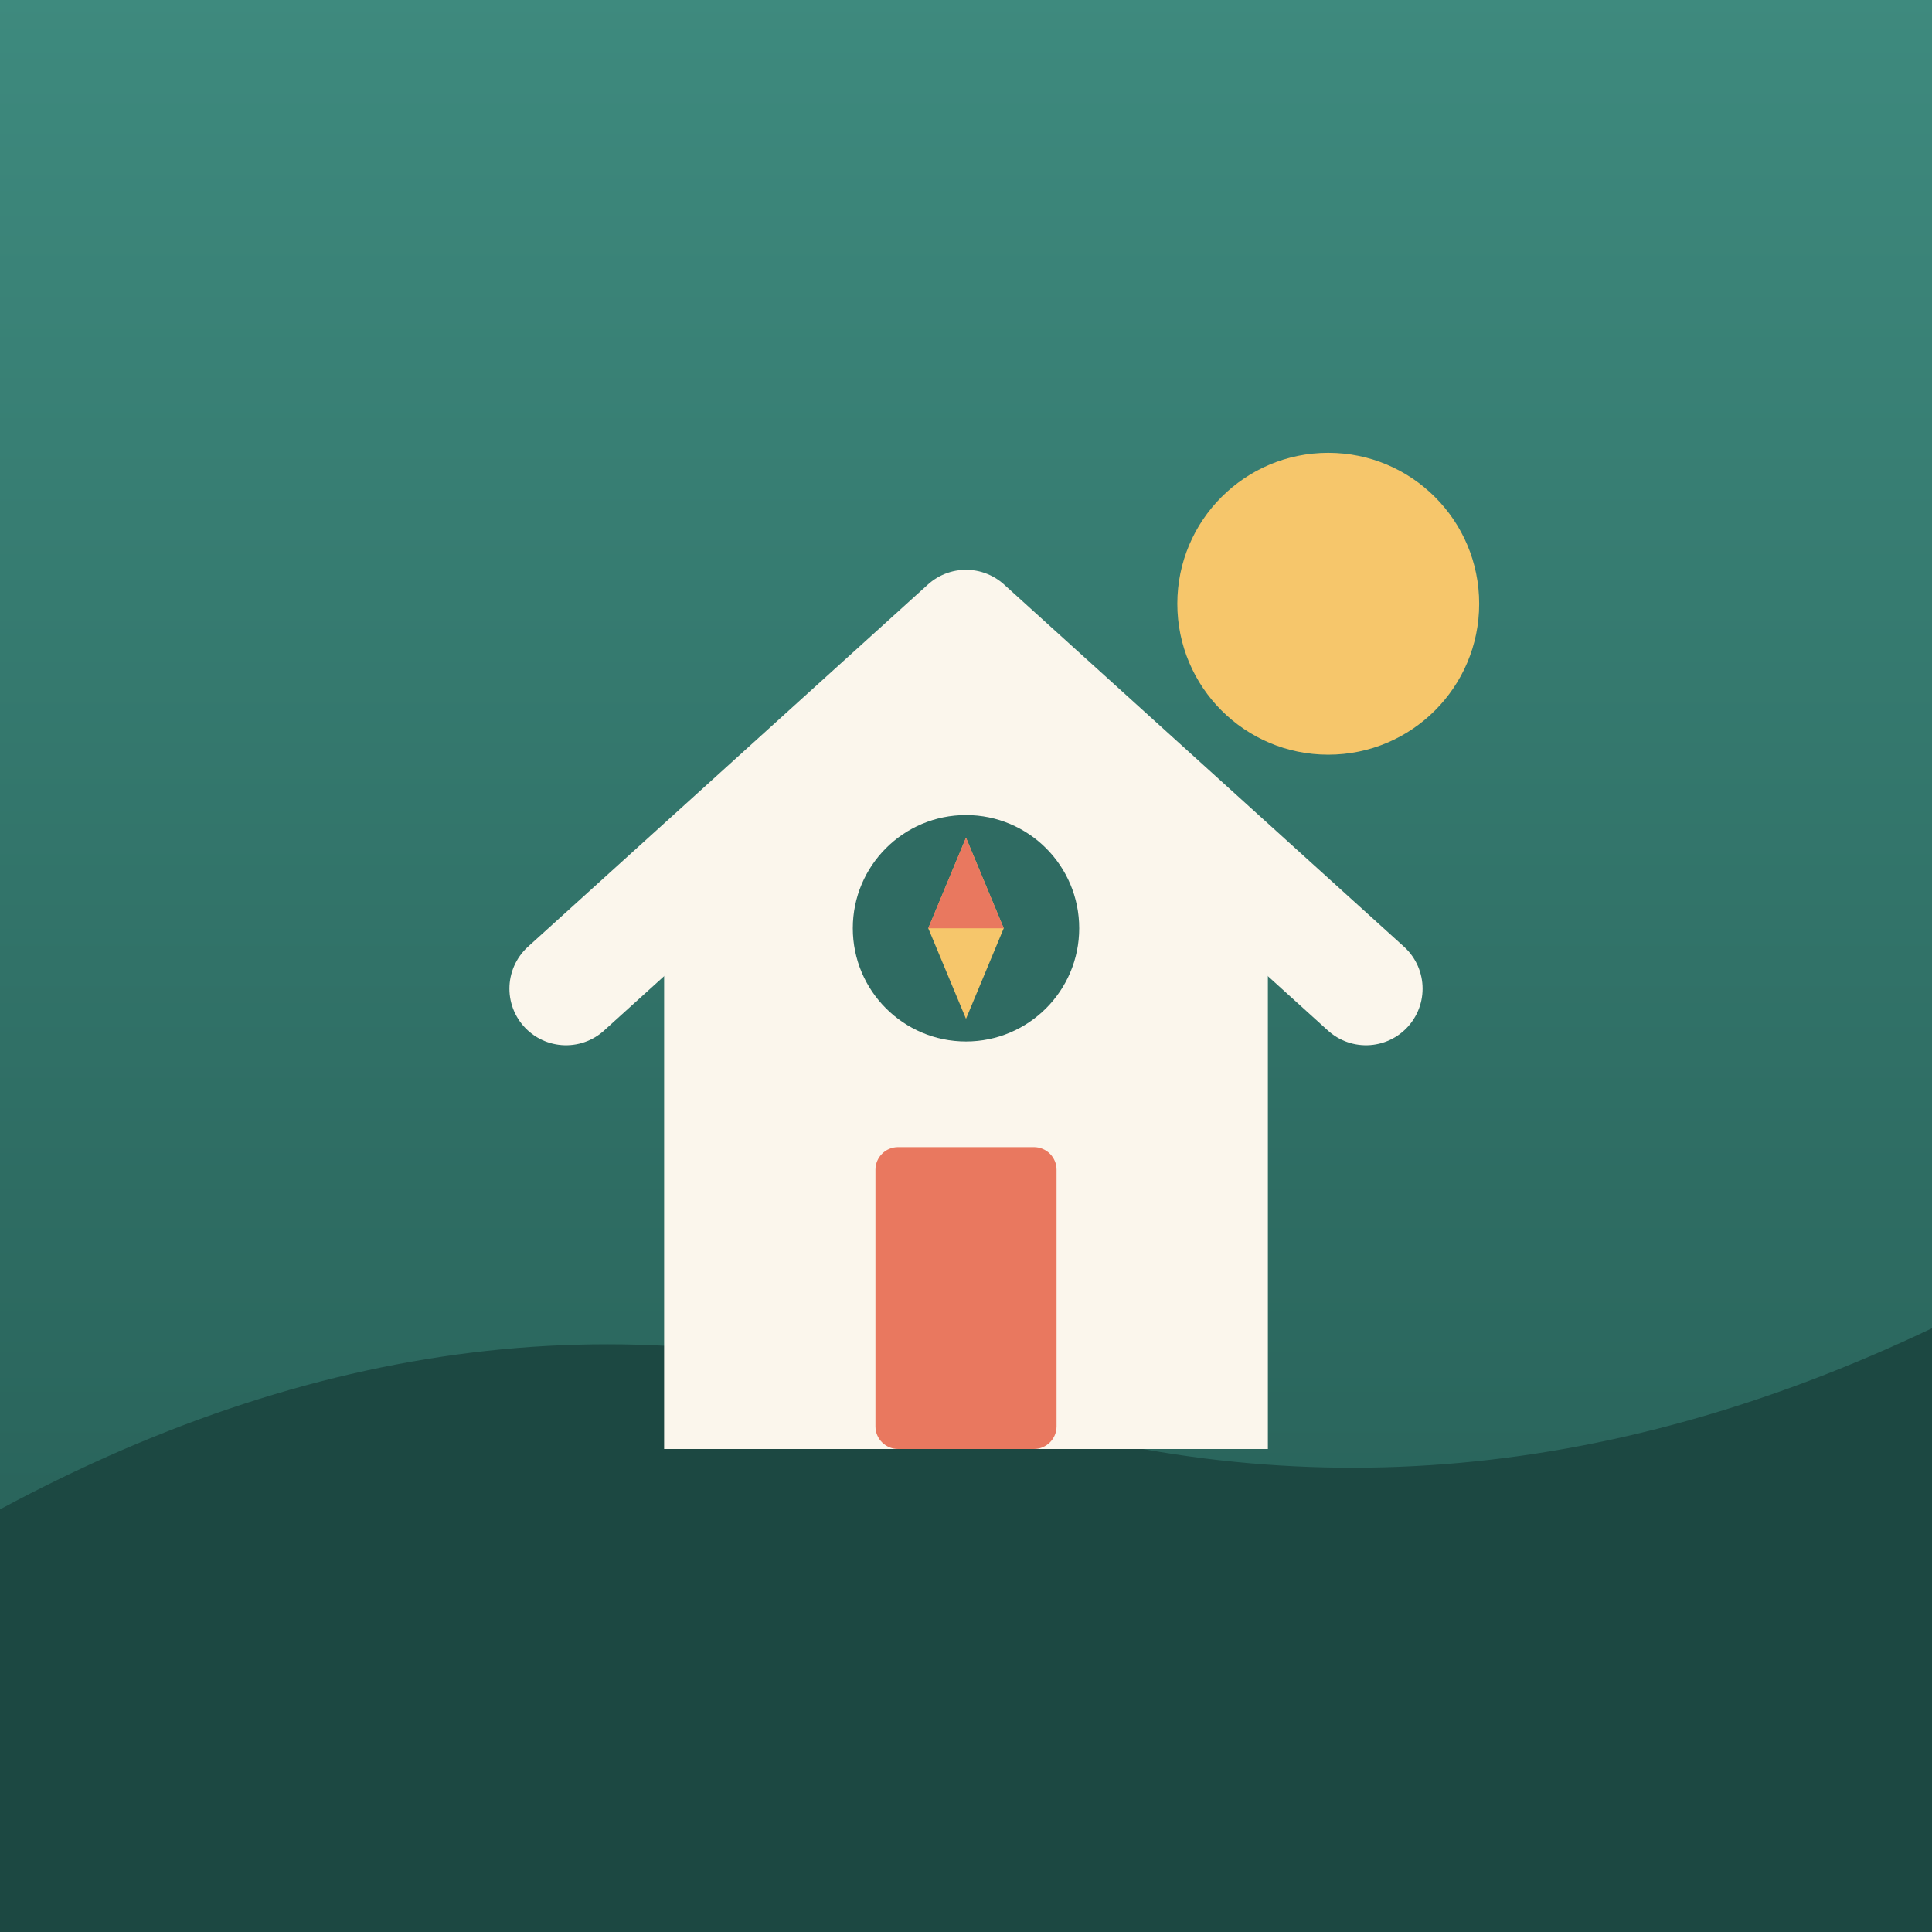
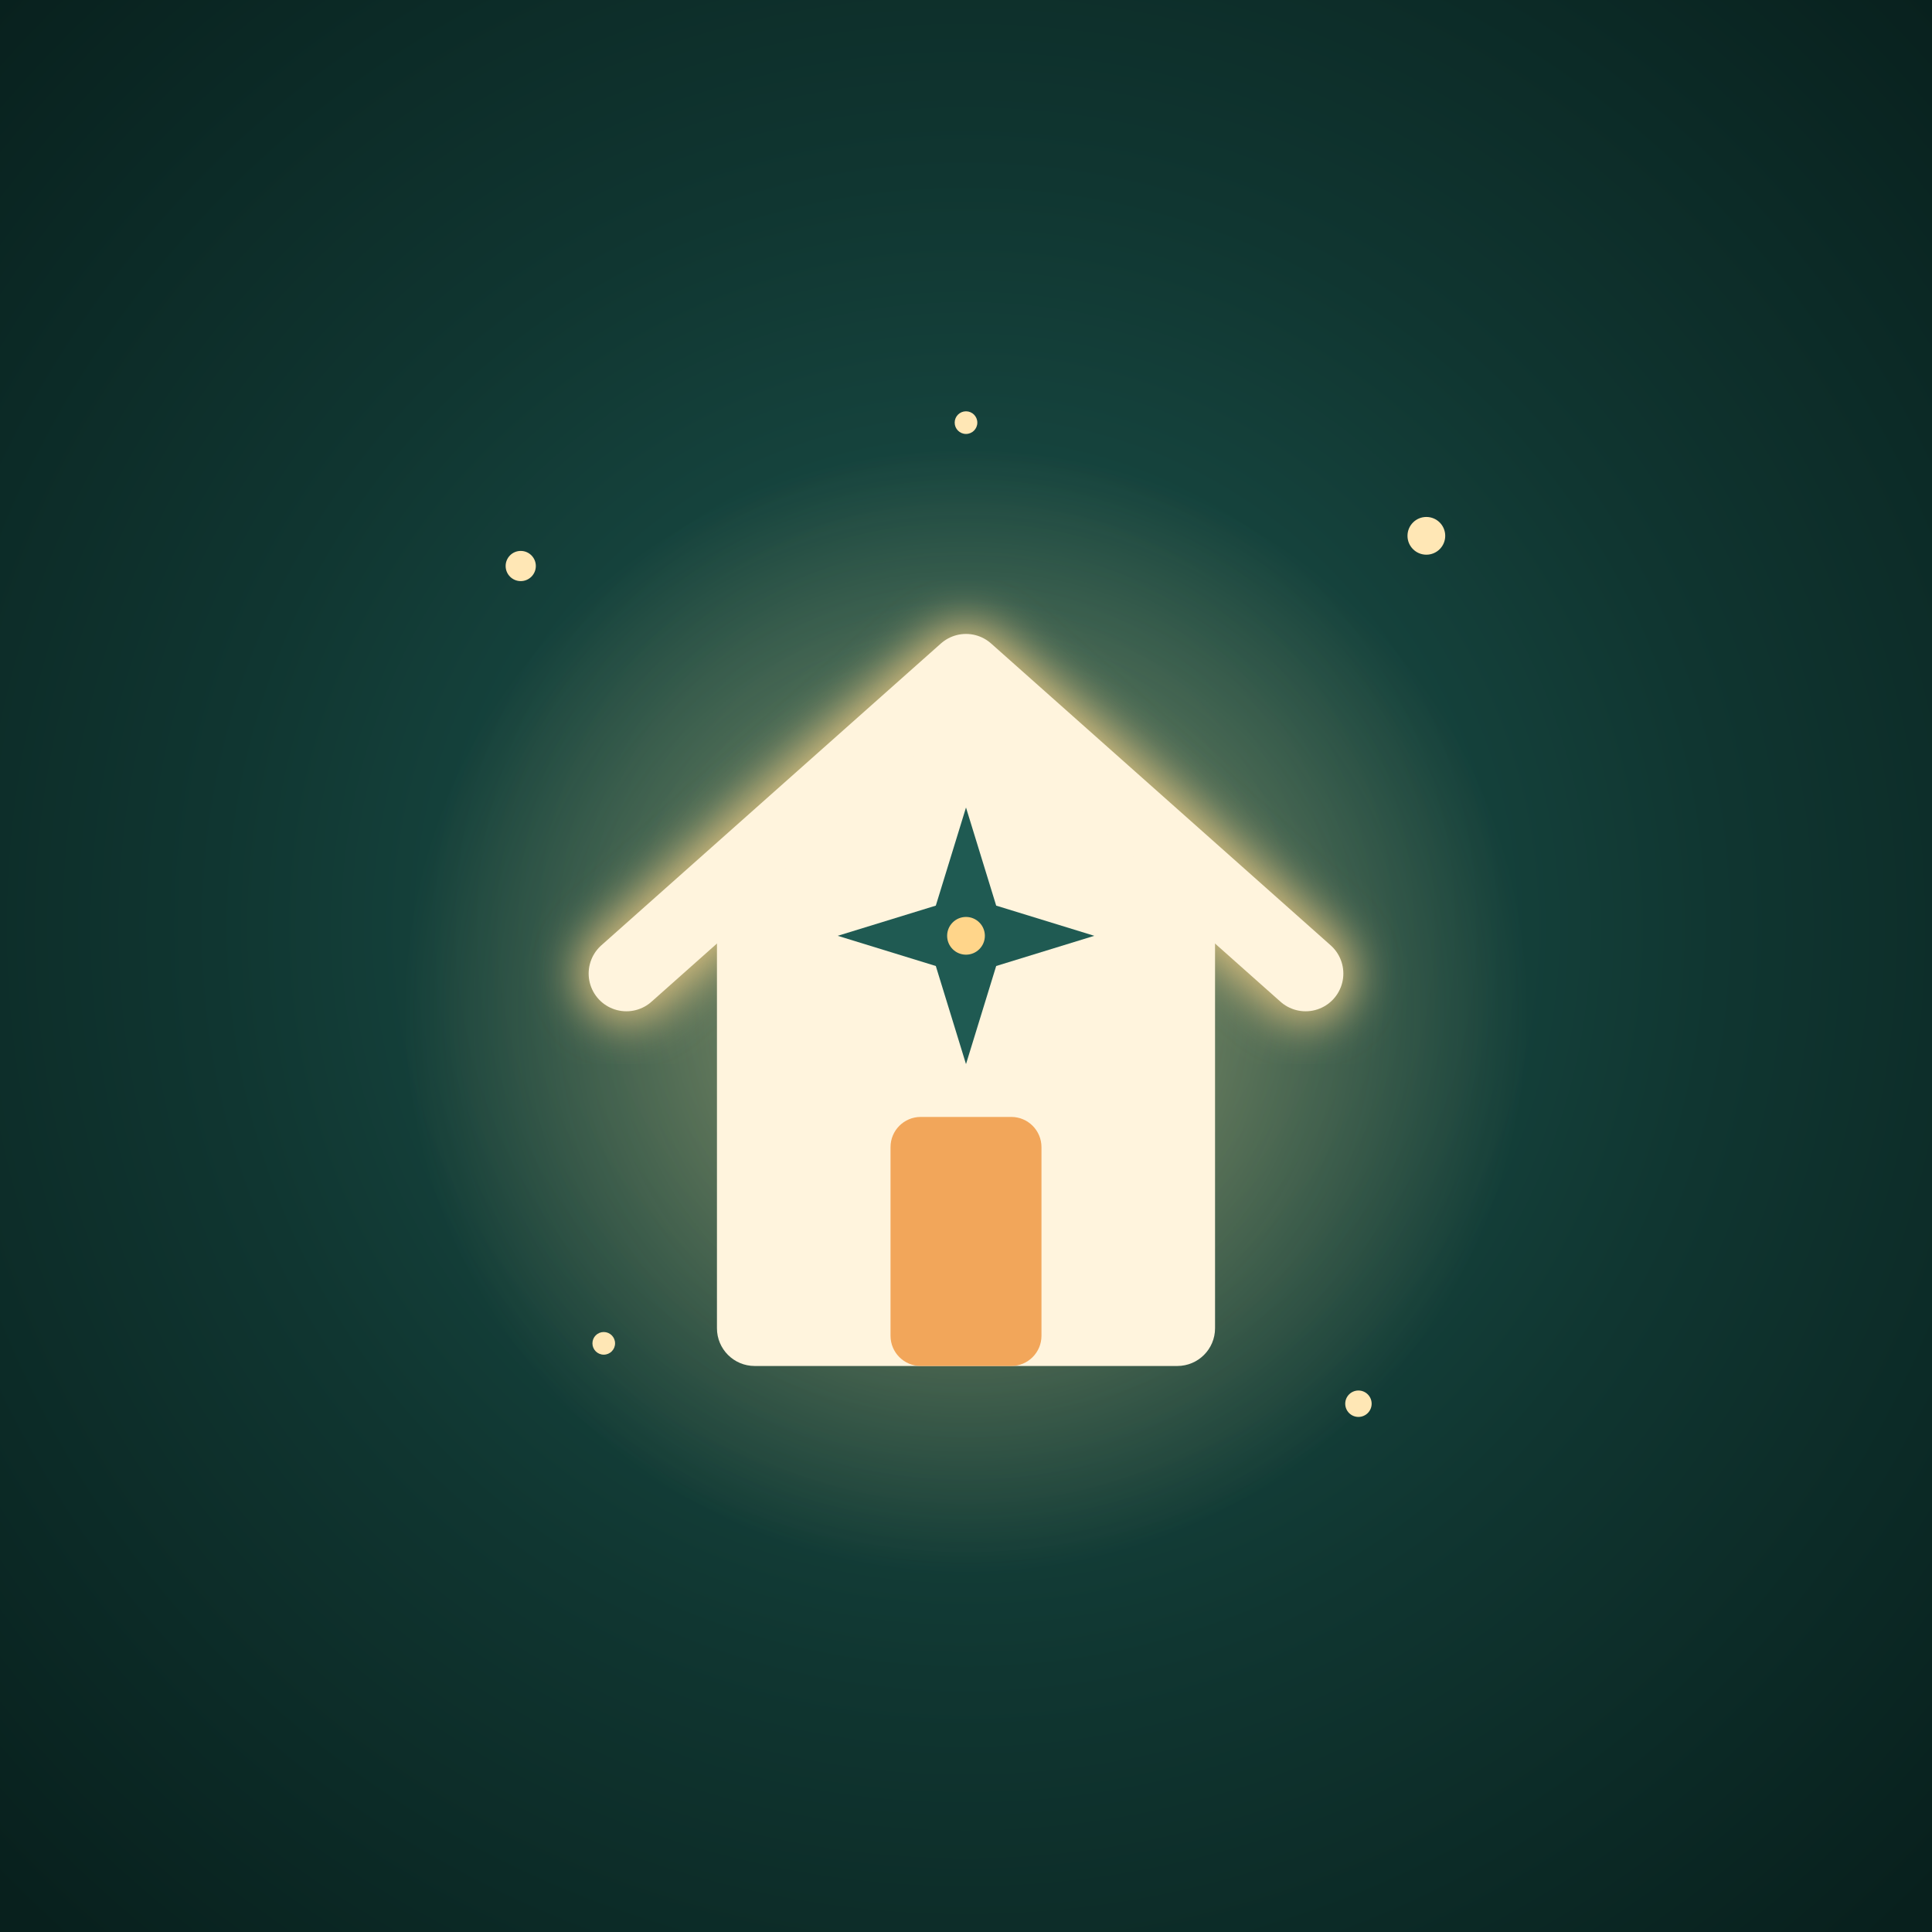
<svg xmlns="http://www.w3.org/2000/svg" viewBox="0 0 512 512">
  <defs>
-     <linearGradient id="bg" x1="0" y1="0" x2="0" y2="1">
-       <stop offset="0" stop-color="#3E8A7E" />
-       <stop offset="1" stop-color="#245A52" />
-     </linearGradient>
+     <radialGradient id="bg" cx="50%" cy="48%" r="70%">
+       <stop offset="0" stop-color="#1F5A52" />
+       <stop offset="0.55" stop-color="#103631" />
+       <stop offset="1" stop-color="#08201D" />
+     </radialGradient>
+     <radialGradient id="glow" cx="50%" cy="50%" r="50%">
+       <stop offset="0" stop-color="#FFD58A" stop-opacity=".55" />
+       <stop offset="1" stop-color="#FFD58A" stop-opacity="0" />
+     </radialGradient>
+     <filter id="soft" x="-30%" y="-30%" width="160%" height="160%">
+       <feGaussianBlur stdDeviation="6" />
+     </filter>
  </defs>
  <rect width="512" height="512" fill="url(#bg)" />
-   <circle cx="352" cy="160" r="40" fill="#F6C66B" />
-   <path d="M0 400 Q130 330 256 372 T512 352 V512 H0Z" fill="#1C4842" />
-   <path d="M150 262 L256 166 L362 262" fill="none" stroke="#FBF6EC" stroke-width="30" stroke-linecap="round" stroke-linejoin="round" />
-   <path d="M176 252 V384 H336 V252 L256 180Z" fill="#FBF6EC" />
-   <rect x="232" y="304" width="48" height="80" rx="6" fill="#E9785F" />
-   <circle cx="256" cy="246" r="30" fill="#2F6B62" />
-   <path d="M256 222 L266 246 L256 270 L246 246Z" fill="#F6C66B" />
-   <path d="M256 222 L266 246 L246 246Z" fill="#E9785F" />
+   <circle cx="256" cy="268" r="150" fill="url(#glow)" />
+   <g fill="#FFE7B5">
+     <circle cx="138" cy="150" r="4" />
+     <circle cx="378" cy="142" r="5" />
+     <circle cx="160" cy="356" r="3" />
+     <circle cx="360" cy="372" r="3.5" />
+     <circle cx="256" cy="112" r="3" />
+   </g>
+   <g filter="url(#soft)" opacity=".8">
+     <path d="M166 258 L256 178 L346 258" fill="none" stroke="#FFD58A" stroke-width="26" stroke-linecap="round" stroke-linejoin="round" />
+   </g>
+   <path d="M166 258 L256 178 L346 258" fill="none" stroke="#FFF4DD" stroke-width="20" stroke-linecap="round" stroke-linejoin="round" />
+   <path d="M190 246 V352 a10 10 0 0 0 10 10 H312 a10 10 0 0 0 10 -10 V246 L256 188Z" fill="#FFF4DD" />
+   <rect x="236" y="296" width="40" height="66" rx="8" fill="#F2A65A" />
+   <path d="M256 214 L264 240 L290 248 L264 256 L256 282 L248 256 L222 248 L248 240Z" fill="#1F5A52" />
+   <circle cx="256" cy="248" r="5" fill="#FFD58A" />
</svg>
